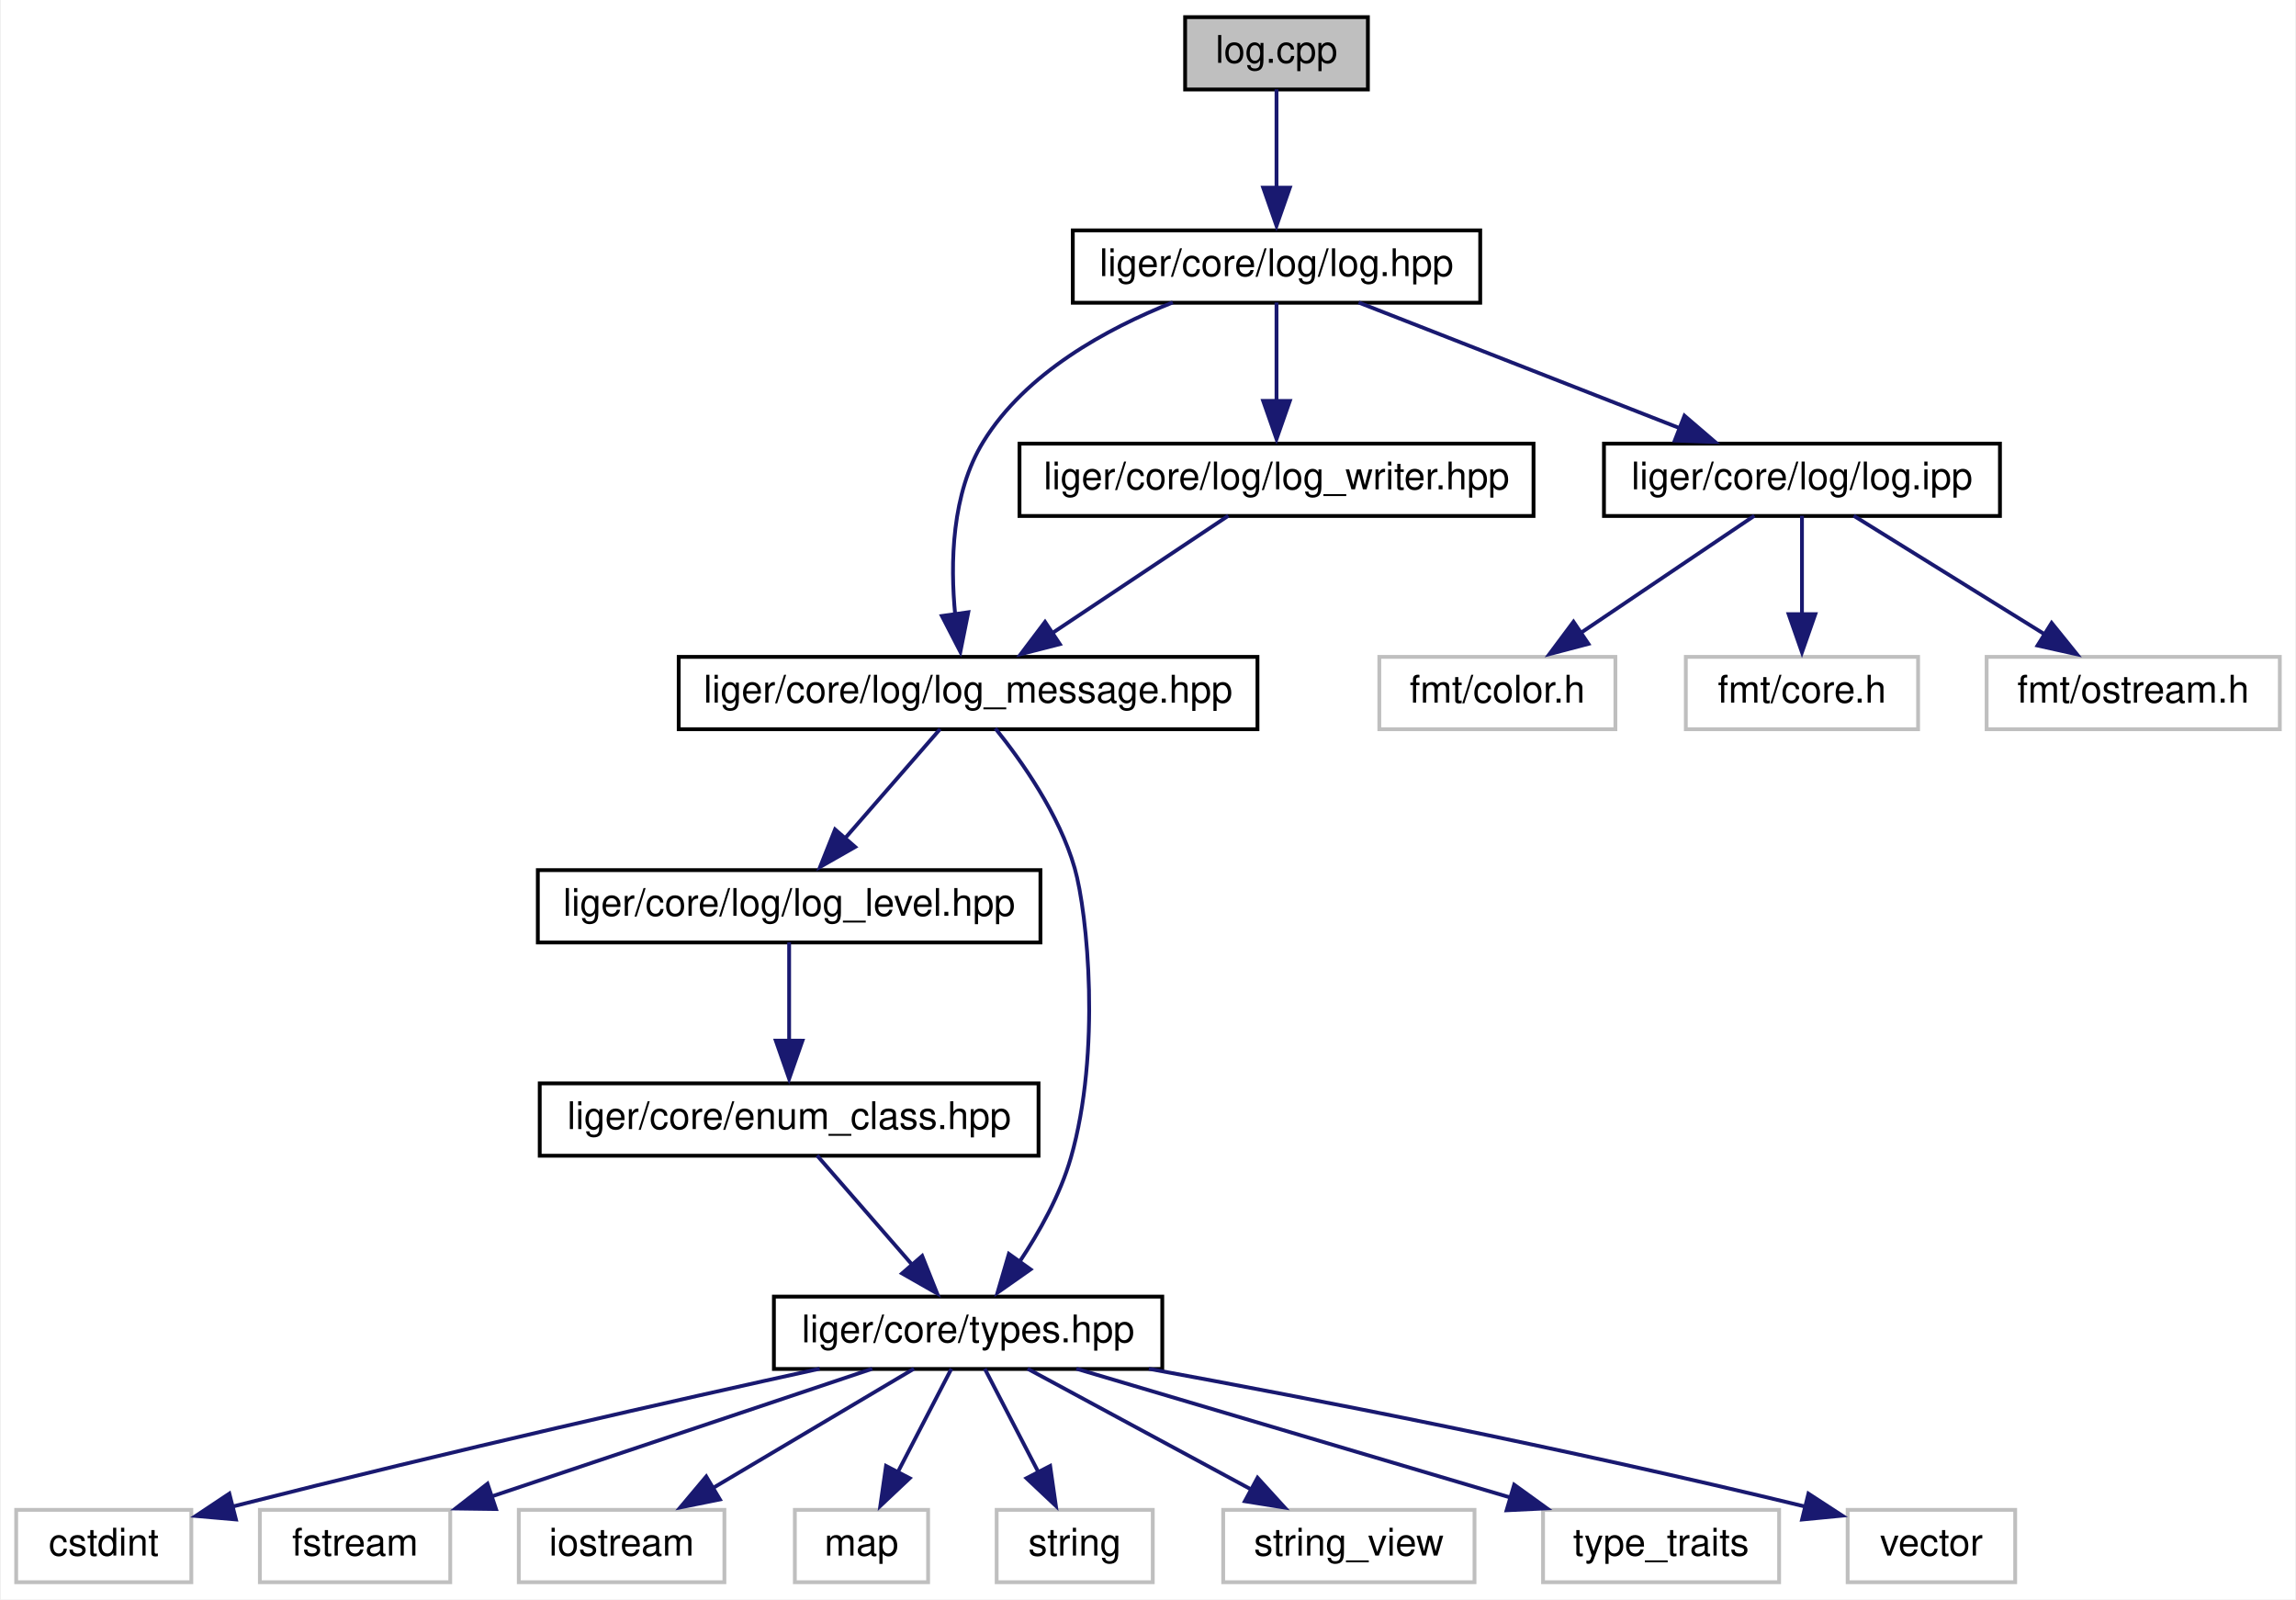
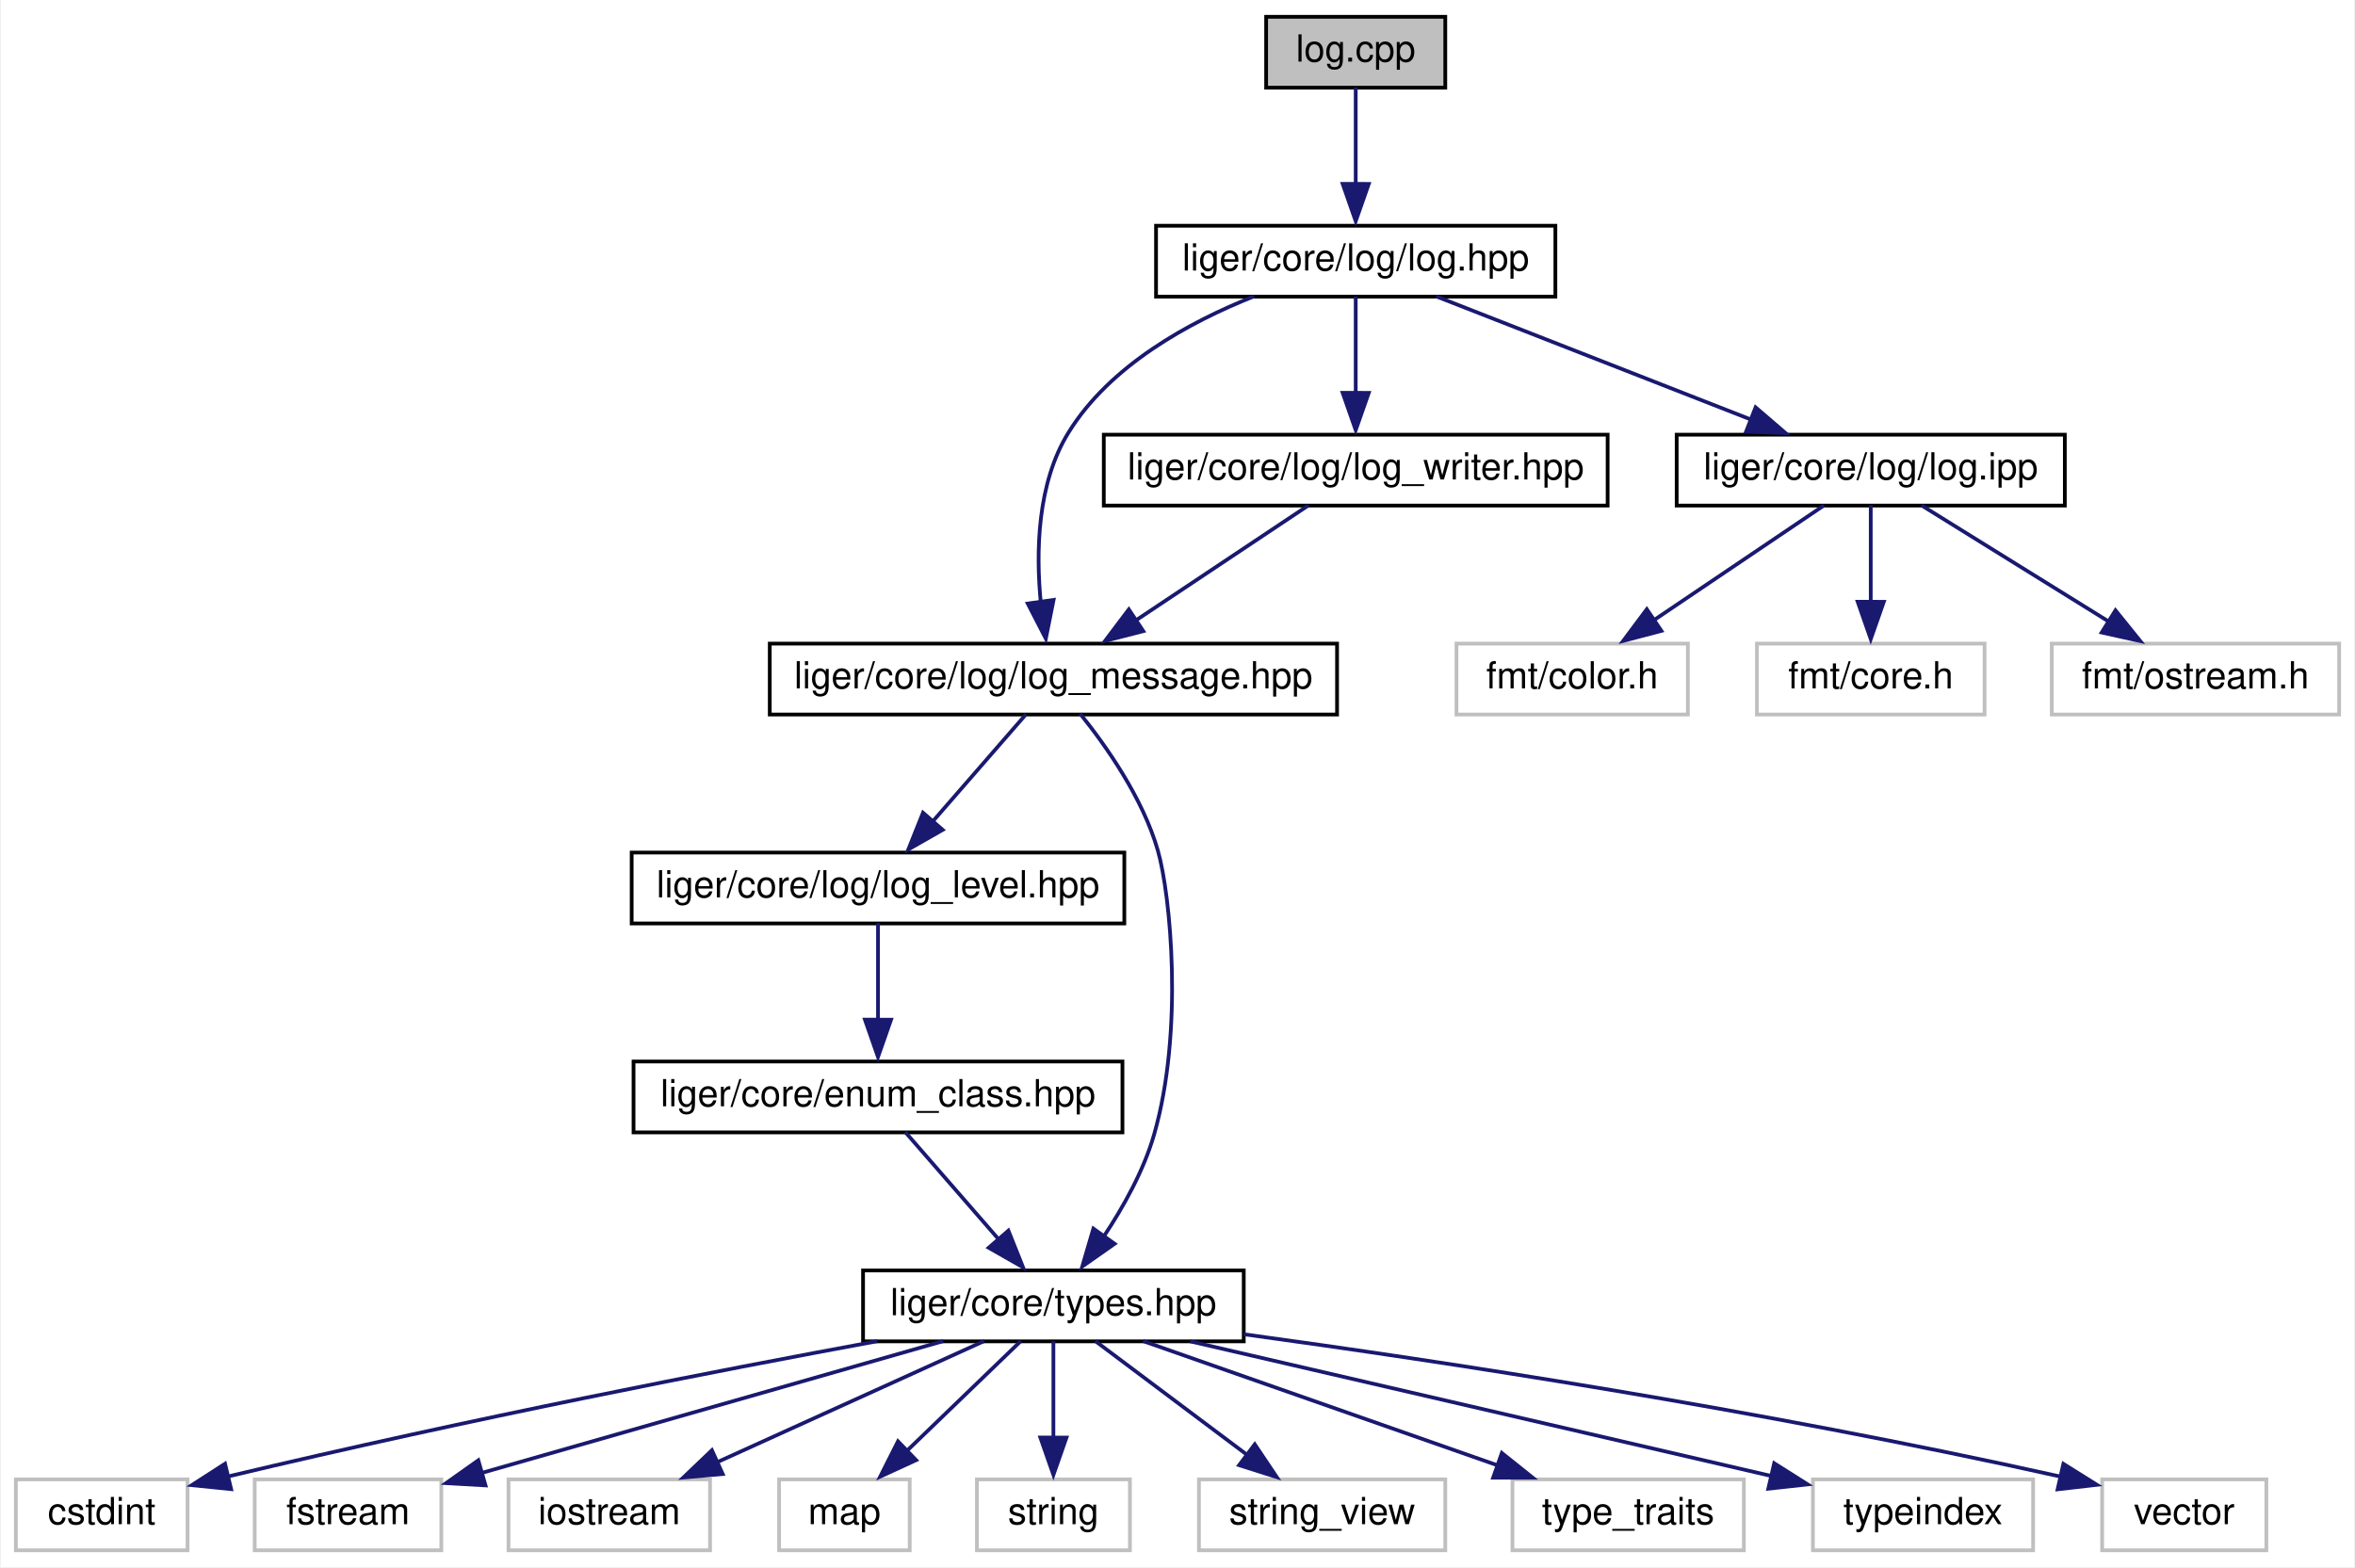
- <svg xmlns="http://www.w3.org/2000/svg" xmlns:xlink="http://www.w3.org/1999/xlink" width="603pt" height="420pt" viewBox="0.00 0.00 602.50 420.00">
+ <svg xmlns="http://www.w3.org/2000/svg" xmlns:xlink="http://www.w3.org/1999/xlink" width="631pt" height="420pt" viewBox="0.00 0.00 630.50 420.00">
  <g id="graph0" class="graph" transform="scale(1 1) rotate(0) translate(4 416)">
-     <polygon fill="white" stroke="none" points="-4,4 -4,-416 598.5,-416 598.5,4 -4,4" />
+     <polygon fill="white" stroke="none" points="-4,4 -4,-416 626.5,-416 626.5,4 -4,4" />
    <g id="node1" class="node">
      <g id="a_node1">
        <a xlink:title=" ">
-           <polygon fill="#bfbfbf" stroke="black" points="307,-392.5 307,-411.5 355,-411.5 355,-392.5 307,-392.5" />
-           <text text-anchor="middle" x="331" y="-399.5" font-family="Helvetica,sans-Serif" font-size="10.00">log.cpp</text>
+           <polygon fill="#bfbfbf" stroke="black" points="335,-392.5 335,-411.5 383,-411.5 383,-392.5 335,-392.5" />
+           <text text-anchor="middle" x="359" y="-399.5" font-family="Helvetica,sans-Serif" font-size="10.00">log.cpp</text>
        </a>
      </g>
    </g>
    <g id="node2" class="node">
      <g id="a_node2">
        <a xlink:href="log_8hpp.html" target="_top" xlink:title=" ">
-           <polygon fill="white" stroke="black" points="277.5,-336.5 277.5,-355.5 384.5,-355.5 384.5,-336.5 277.5,-336.5" />
-           <text text-anchor="middle" x="331" y="-343.5" font-family="Helvetica,sans-Serif" font-size="10.00">liger/core/log/log.hpp</text>
+           <polygon fill="white" stroke="black" points="305.5,-336.5 305.5,-355.5 412.5,-355.5 412.5,-336.5 305.5,-336.5" />
+           <text text-anchor="middle" x="359" y="-343.5" font-family="Helvetica,sans-Serif" font-size="10.00">liger/core/log/log.hpp</text>
        </a>
      </g>
    </g>
    <g id="edge1" class="edge">
-       <path fill="none" stroke="midnightblue" d="M331,-392.56C331,-385.63 331,-375.52 331,-366.59" />
-       <polygon fill="midnightblue" stroke="midnightblue" points="334.5,-366.71 331,-356.71 327.5,-366.72 334.5,-366.71" />
+       <path fill="none" stroke="midnightblue" d="M359,-392.56C359,-385.63 359,-375.52 359,-366.59" />
+       <polygon fill="midnightblue" stroke="midnightblue" points="362.5,-366.71 359,-356.71 355.5,-366.72 362.5,-366.71" />
    </g>
    <g id="node3" class="node">
      <g id="a_node3">
        <a xlink:href="log__message_8hpp.html" target="_top" xlink:title=" ">
-           <polygon fill="white" stroke="black" points="174,-224.5 174,-243.5 326,-243.5 326,-224.5 174,-224.5" />
-           <text text-anchor="middle" x="250" y="-231.5" font-family="Helvetica,sans-Serif" font-size="10.00">liger/core/log/log_message.hpp</text>
+           <polygon fill="white" stroke="black" points="202,-224.5 202,-243.5 354,-243.5 354,-224.5 202,-224.5" />
+           <text text-anchor="middle" x="278" y="-231.5" font-family="Helvetica,sans-Serif" font-size="10.00">liger/core/log/log_message.hpp</text>
        </a>
      </g>
    </g>
    <g id="edge2" class="edge">
-       <path fill="none" stroke="midnightblue" d="M303.76,-336.58C286.39,-329.68 265.12,-318.07 254,-300 245.65,-286.44 245.28,-268.12 246.63,-254.38" />
-       <polygon fill="midnightblue" stroke="midnightblue" points="250.05,-255.22 247.97,-244.83 243.12,-254.24 250.05,-255.22" />
-     </g>
-     <g id="node15" class="node">
-       <g id="a_node15">
-         <a xlink:href="log__writer_8hpp.html" target="_top" xlink:title=" ">
-           <polygon fill="white" stroke="black" points="263.5,-280.5 263.5,-299.5 398.5,-299.5 398.5,-280.5 263.5,-280.5" />
-           <text text-anchor="middle" x="331" y="-287.5" font-family="Helvetica,sans-Serif" font-size="10.00">liger/core/log/log_writer.hpp</text>
-         </a>
-       </g>
-     </g>
-     <g id="edge15" class="edge">
-       <path fill="none" stroke="midnightblue" d="M331,-336.56C331,-329.63 331,-319.52 331,-310.59" />
-       <polygon fill="midnightblue" stroke="midnightblue" points="334.5,-310.71 331,-300.71 327.5,-310.72 334.5,-310.71" />
+       <path fill="none" stroke="midnightblue" d="M331.76,-336.58C314.39,-329.68 293.12,-318.07 282,-300 273.65,-286.44 273.28,-268.12 274.63,-254.38" />
+       <polygon fill="midnightblue" stroke="midnightblue" points="278.05,-255.22 275.97,-244.83 271.12,-254.24 278.05,-255.22" />
    </g>
    <g id="node16" class="node">
      <g id="a_node16">
+         <a xlink:href="log__writer_8hpp.html" target="_top" xlink:title=" ">
+           <polygon fill="white" stroke="black" points="291.5,-280.5 291.5,-299.5 426.5,-299.5 426.5,-280.5 291.5,-280.5" />
+           <text text-anchor="middle" x="359" y="-287.5" font-family="Helvetica,sans-Serif" font-size="10.00">liger/core/log/log_writer.hpp</text>
+         </a>
+       </g>
+     </g>
+     <g id="edge16" class="edge">
+       <path fill="none" stroke="midnightblue" d="M359,-336.56C359,-329.63 359,-319.52 359,-310.59" />
+       <polygon fill="midnightblue" stroke="midnightblue" points="362.5,-310.71 359,-300.71 355.5,-310.72 362.5,-310.71" />
+     </g>
+     <g id="node17" class="node">
+       <g id="a_node17">
        <a xlink:href="log_8ipp.html" target="_top" xlink:title=" ">
-           <polygon fill="white" stroke="black" points="417,-280.5 417,-299.5 521,-299.5 521,-280.5 417,-280.5" />
-           <text text-anchor="middle" x="469" y="-287.5" font-family="Helvetica,sans-Serif" font-size="10.00">liger/core/log/log.ipp</text>
-         </a>
-       </g>
-     </g>
-     <g id="edge17" class="edge">
-       <path fill="none" stroke="midnightblue" d="M352.56,-336.56C375.25,-327.69 411.19,-313.62 437.15,-303.46" />
-       <polygon fill="midnightblue" stroke="midnightblue" points="438.14,-306.83 446.18,-299.93 435.59,-300.31 438.14,-306.83" />
+           <polygon fill="white" stroke="black" points="445,-280.5 445,-299.5 549,-299.5 549,-280.5 445,-280.5" />
+           <text text-anchor="middle" x="497" y="-287.5" font-family="Helvetica,sans-Serif" font-size="10.00">liger/core/log/log.ipp</text>
+         </a>
+       </g>
+     </g>
+     <g id="edge18" class="edge">
+       <path fill="none" stroke="midnightblue" d="M380.56,-336.56C403.25,-327.69 439.19,-313.62 465.15,-303.46" />
+       <polygon fill="midnightblue" stroke="midnightblue" points="466.14,-306.83 474.18,-299.93 463.59,-300.31 466.14,-306.83" />
    </g>
    <g id="node4" class="node">
      <g id="a_node4">
        <a xlink:href="log__level_8hpp.html" target="_top" xlink:title=" ">
-           <polygon fill="white" stroke="black" points="137,-168.5 137,-187.5 269,-187.5 269,-168.5 137,-168.5" />
-           <text text-anchor="middle" x="203" y="-175.5" font-family="Helvetica,sans-Serif" font-size="10.00">liger/core/log/log_level.hpp</text>
+           <polygon fill="white" stroke="black" points="165,-168.5 165,-187.5 297,-187.5 297,-168.5 165,-168.5" />
+           <text text-anchor="middle" x="231" y="-175.5" font-family="Helvetica,sans-Serif" font-size="10.00">liger/core/log/log_level.hpp</text>
        </a>
      </g>
    </g>
    <g id="edge3" class="edge">
-       <path fill="none" stroke="midnightblue" d="M242.66,-224.56C236,-216.91 225.98,-205.4 217.68,-195.86" />
-       <polygon fill="midnightblue" stroke="midnightblue" points="220.34,-193.59 211.13,-188.34 215.06,-198.18 220.34,-193.59" />
+       <path fill="none" stroke="midnightblue" d="M270.66,-224.56C264,-216.91 253.98,-205.4 245.68,-195.86" />
+       <polygon fill="midnightblue" stroke="midnightblue" points="248.34,-193.59 239.13,-188.34 243.06,-198.18 248.34,-193.59" />
    </g>
    <g id="node6" class="node">
      <g id="a_node6">
        <a xlink:href="types_8hpp.html" target="_top" xlink:title=" ">
-           <polygon fill="white" stroke="black" points="199,-56.5 199,-75.5 301,-75.5 301,-56.5 199,-56.5" />
-           <text text-anchor="middle" x="250" y="-63.5" font-family="Helvetica,sans-Serif" font-size="10.00">liger/core/types.hpp</text>
-         </a>
-       </g>
-     </g>
-     <g id="edge14" class="edge">
-       <path fill="none" stroke="midnightblue" d="M257.15,-224.73C264.03,-216.19 273.96,-202.16 278,-188 281.37,-176.19 284.96,-139.76 277,-112 274.21,-102.26 268.74,-92.48 263.46,-84.55" />
-       <polygon fill="midnightblue" stroke="midnightblue" points="266.4,-82.65 257.73,-76.56 260.71,-86.72 266.4,-82.65" />
+           <polygon fill="white" stroke="black" points="227,-56.5 227,-75.5 329,-75.5 329,-56.5 227,-56.5" />
+           <text text-anchor="middle" x="278" y="-63.5" font-family="Helvetica,sans-Serif" font-size="10.00">liger/core/types.hpp</text>
+         </a>
+       </g>
+     </g>
+     <g id="edge15" class="edge">
+       <path fill="none" stroke="midnightblue" d="M285.15,-224.73C292.03,-216.19 301.96,-202.16 306,-188 309.37,-176.19 312.96,-139.76 305,-112 302.21,-102.26 296.74,-92.48 291.46,-84.55" />
+       <polygon fill="midnightblue" stroke="midnightblue" points="294.4,-82.65 285.73,-76.56 288.71,-86.72 294.4,-82.65" />
    </g>
    <g id="node5" class="node">
      <g id="a_node5">
        <a xlink:href="enum__class_8hpp.html" target="_top" xlink:title=" ">
-           <polygon fill="white" stroke="black" points="137.5,-112.5 137.5,-131.5 268.5,-131.5 268.5,-112.5 137.5,-112.5" />
-           <text text-anchor="middle" x="203" y="-119.5" font-family="Helvetica,sans-Serif" font-size="10.00">liger/core/enum_class.hpp</text>
+           <polygon fill="white" stroke="black" points="165.5,-112.5 165.5,-131.5 296.5,-131.5 296.5,-112.5 165.5,-112.5" />
+           <text text-anchor="middle" x="231" y="-119.5" font-family="Helvetica,sans-Serif" font-size="10.00">liger/core/enum_class.hpp</text>
        </a>
      </g>
    </g>
    <g id="edge4" class="edge">
-       <path fill="none" stroke="midnightblue" d="M203,-168.56C203,-161.63 203,-151.52 203,-142.59" />
-       <polygon fill="midnightblue" stroke="midnightblue" points="206.5,-142.71 203,-132.71 199.5,-142.72 206.5,-142.71" />
+       <path fill="none" stroke="midnightblue" d="M231,-168.56C231,-161.63 231,-151.52 231,-142.59" />
+       <polygon fill="midnightblue" stroke="midnightblue" points="234.5,-142.71 231,-132.71 227.5,-142.72 234.5,-142.71" />
    </g>
    <g id="edge5" class="edge">
-       <path fill="none" stroke="midnightblue" d="M210.34,-112.56C217,-104.91 227.02,-93.4 235.32,-83.86" />
-       <polygon fill="midnightblue" stroke="midnightblue" points="237.94,-86.18 241.87,-76.34 232.66,-81.59 237.94,-86.18" />
+       <path fill="none" stroke="midnightblue" d="M238.34,-112.56C245,-104.91 255.02,-93.4 263.32,-83.86" />
+       <polygon fill="midnightblue" stroke="midnightblue" points="265.94,-86.18 269.87,-76.34 260.66,-81.59 265.94,-86.18" />
    </g>
    <g id="node7" class="node">
      <g id="a_node7">
        <a xlink:title=" ">
          <polygon fill="white" stroke="#bfbfbf" points="0,-0.5 0,-19.5 46,-19.5 46,-0.5 0,-0.5" />
          <text text-anchor="middle" x="23" y="-7.5" font-family="Helvetica,sans-Serif" font-size="10.00">cstdint</text>
        </a>
      </g>
    </g>
    <g id="edge6" class="edge">
-       <path fill="none" stroke="midnightblue" d="M211.02,-56.57C173.88,-48.42 116.12,-35.42 56.78,-20.36" />
-       <polygon fill="midnightblue" stroke="midnightblue" points="57.71,-16.98 47.16,-17.9 55.98,-23.77 57.71,-16.98" />
+       <path fill="none" stroke="midnightblue" d="M230.79,-56.54C187.88,-48.61 122.62,-35.96 56.68,-20.25" />
+       <polygon fill="midnightblue" stroke="midnightblue" points="57.68,-16.89 47.14,-17.96 56.05,-23.7 57.68,-16.89" />
    </g>
    <g id="node8" class="node">
      <g id="a_node8">
        <a xlink:title=" ">
          <polygon fill="white" stroke="#bfbfbf" points="64,-0.5 64,-19.5 114,-19.5 114,-0.5 64,-0.5" />
          <text text-anchor="middle" x="89" y="-7.5" font-family="Helvetica,sans-Serif" font-size="10.00">fstream</text>
        </a>
      </g>
    </g>
    <g id="edge7" class="edge">
-       <path fill="none" stroke="midnightblue" d="M224.84,-56.56C197.91,-47.53 154.94,-33.12 124.55,-22.92" />
-       <polygon fill="midnightblue" stroke="midnightblue" points="126.01,-19.72 115.41,-19.86 123.78,-26.36 126.01,-19.72" />
+       <path fill="none" stroke="midnightblue" d="M248.47,-56.56C215.02,-47.01 160.54,-31.44 124.73,-21.21" />
+       <polygon fill="midnightblue" stroke="midnightblue" points="125.84,-17.89 115.26,-18.5 123.91,-24.62 125.84,-17.89" />
    </g>
    <g id="node9" class="node">
      <g id="a_node9">
        <a xlink:title=" ">
          <polygon fill="white" stroke="#bfbfbf" points="132,-0.5 132,-19.5 186,-19.5 186,-0.5 132,-0.5" />
          <text text-anchor="middle" x="159" y="-7.5" font-family="Helvetica,sans-Serif" font-size="10.00">iostream</text>
        </a>
      </g>
    </g>
    <g id="edge8" class="edge">
-       <path fill="none" stroke="midnightblue" d="M235.78,-56.56C221.62,-48.16 199.63,-35.11 182.81,-25.13" />
-       <polygon fill="midnightblue" stroke="midnightblue" points="184.81,-22.24 174.42,-20.15 181.23,-28.26 184.81,-22.24" />
+       <path fill="none" stroke="midnightblue" d="M259.41,-56.56C240.19,-47.84 209.95,-34.12 187.68,-24.01" />
+       <polygon fill="midnightblue" stroke="midnightblue" points="189.39,-20.95 178.84,-20 186.5,-27.32 189.39,-20.95" />
    </g>
    <g id="node10" class="node">
      <g id="a_node10">
        <a xlink:title=" ">
          <polygon fill="white" stroke="#bfbfbf" points="204.5,-0.5 204.5,-19.5 239.5,-19.5 239.5,-0.5 204.5,-0.5" />
          <text text-anchor="middle" x="222" y="-7.5" font-family="Helvetica,sans-Serif" font-size="10.00">map</text>
        </a>
      </g>
    </g>
    <g id="edge9" class="edge">
-       <path fill="none" stroke="midnightblue" d="M245.62,-56.56C241.86,-49.31 236.31,-38.59 231.52,-29.37" />
-       <polygon fill="midnightblue" stroke="midnightblue" points="234.66,-27.81 226.95,-20.55 228.45,-31.03 234.66,-27.81" />
+       <path fill="none" stroke="midnightblue" d="M269.25,-56.56C261.07,-48.67 248.63,-36.68 238.57,-26.98" />
+       <polygon fill="midnightblue" stroke="midnightblue" points="241.22,-24.67 231.59,-20.25 236.36,-29.71 241.22,-24.67" />
    </g>
    <g id="node11" class="node">
      <g id="a_node11">
        <a xlink:title=" ">
          <polygon fill="white" stroke="#bfbfbf" points="257.5,-0.5 257.5,-19.5 298.5,-19.5 298.5,-0.5 257.5,-0.5" />
          <text text-anchor="middle" x="278" y="-7.5" font-family="Helvetica,sans-Serif" font-size="10.00">string</text>
        </a>
      </g>
    </g>
    <g id="edge10" class="edge">
-       <path fill="none" stroke="midnightblue" d="M254.38,-56.56C258.14,-49.31 263.69,-38.59 268.48,-29.37" />
-       <polygon fill="midnightblue" stroke="midnightblue" points="271.55,-31.03 273.05,-20.55 265.34,-27.81 271.55,-31.03" />
+       <path fill="none" stroke="midnightblue" d="M278,-56.56C278,-49.63 278,-39.52 278,-30.59" />
+       <polygon fill="midnightblue" stroke="midnightblue" points="281.5,-30.71 278,-20.71 274.5,-30.72 281.5,-30.71" />
    </g>
    <g id="node12" class="node">
      <g id="a_node12">
        <a xlink:title=" ">
          <polygon fill="white" stroke="#bfbfbf" points="317,-0.5 317,-19.5 383,-19.5 383,-0.5 317,-0.5" />
          <text text-anchor="middle" x="350" y="-7.5" font-family="Helvetica,sans-Serif" font-size="10.00">string_view</text>
        </a>
      </g>
    </g>
    <g id="edge11" class="edge">
-       <path fill="none" stroke="midnightblue" d="M265.62,-56.56C281.33,-48.08 305.8,-34.87 324.36,-24.85" />
-       <polygon fill="midnightblue" stroke="midnightblue" points="326.02,-27.93 333.15,-20.1 322.69,-21.77 326.02,-27.93" />
+       <path fill="none" stroke="midnightblue" d="M289.25,-56.56C300.09,-48.43 316.74,-35.95 329.87,-26.1" />
+       <polygon fill="midnightblue" stroke="midnightblue" points="331.95,-28.91 337.85,-20.11 327.75,-23.31 331.95,-28.91" />
    </g>
    <g id="node13" class="node">
      <g id="a_node13">
        <a xlink:title=" ">
          <polygon fill="white" stroke="#bfbfbf" points="401,-0.5 401,-19.5 463,-19.5 463,-0.5 401,-0.5" />
          <text text-anchor="middle" x="432" y="-7.5" font-family="Helvetica,sans-Serif" font-size="10.00">type_traits</text>
        </a>
      </g>
    </g>
    <g id="edge12" class="edge">
-       <path fill="none" stroke="midnightblue" d="M278.44,-56.56C309.2,-47.44 358.45,-32.82 392.86,-22.61" />
-       <polygon fill="midnightblue" stroke="midnightblue" points="393.42,-26.1 402.01,-19.9 391.43,-19.39 393.42,-26.1" />
+       <path fill="none" stroke="midnightblue" d="M302.06,-56.56C327.64,-47.59 368.33,-33.33 397.35,-23.15" />
+       <polygon fill="midnightblue" stroke="midnightblue" points="398.15,-26.58 406.42,-19.97 395.83,-19.97 398.15,-26.58" />
    </g>
    <g id="node14" class="node">
      <g id="a_node14">
        <a xlink:title=" ">
-           <polygon fill="white" stroke="#bfbfbf" points="481,-0.5 481,-19.5 525,-19.5 525,-0.5 481,-0.5" />
-           <text text-anchor="middle" x="503" y="-7.5" font-family="Helvetica,sans-Serif" font-size="10.00">vector</text>
+           <polygon fill="white" stroke="#bfbfbf" points="481.5,-0.5 481.5,-19.5 540.5,-19.5 540.5,-0.5 481.5,-0.5" />
+           <text text-anchor="middle" x="511" y="-7.5" font-family="Helvetica,sans-Serif" font-size="10.00">typeindex</text>
        </a>
      </g>
    </g>
    <g id="edge13" class="edge">
-       <path fill="none" stroke="midnightblue" d="M297.46,-56.55C340.2,-48.69 404.96,-36.12 470.16,-20.29" />
-       <polygon fill="midnightblue" stroke="midnightblue" points="470.7,-23.76 479.58,-17.98 469.03,-16.96 470.7,-23.76" />
-     </g>
-     <g id="edge16" class="edge">
-       <path fill="none" stroke="midnightblue" d="M318.34,-280.56C305.98,-272.32 286.91,-259.6 272.05,-249.7" />
-       <polygon fill="midnightblue" stroke="midnightblue" points="274.09,-246.85 263.83,-244.22 270.21,-252.68 274.09,-246.85" />
-     </g>
-     <g id="node17" class="node">
-       <g id="a_node17">
-         <a xlink:title=" ">
-           <polygon fill="white" stroke="#bfbfbf" points="358,-224.5 358,-243.5 420,-243.5 420,-224.5 358,-224.5" />
-           <text text-anchor="middle" x="389" y="-231.5" font-family="Helvetica,sans-Serif" font-size="10.00">fmt/color.h</text>
-         </a>
-       </g>
-     </g>
-     <g id="edge18" class="edge">
-       <path fill="none" stroke="midnightblue" d="M456.5,-280.56C444.29,-272.32 425.45,-259.6 410.77,-249.7" />
-       <polygon fill="midnightblue" stroke="midnightblue" points="412.91,-246.92 402.67,-244.23 409,-252.72 412.91,-246.92" />
+       <path fill="none" stroke="midnightblue" d="M314.66,-56.5C357.01,-46.69 426.49,-30.59 470.43,-20.4" />
+       <polygon fill="midnightblue" stroke="midnightblue" points="471.13,-23.83 480.09,-18.16 469.55,-17.01 471.13,-23.83" />
+     </g>
+     <g id="node15" class="node">
+       <g id="a_node15">
+         <a xlink:title=" ">
+           <polygon fill="white" stroke="#bfbfbf" points="559,-0.5 559,-19.5 603,-19.5 603,-0.5 559,-0.5" />
+           <text text-anchor="middle" x="581" y="-7.5" font-family="Helvetica,sans-Serif" font-size="10.00">vector</text>
+         </a>
+       </g>
+     </g>
+     <g id="edge14" class="edge">
+       <path fill="none" stroke="midnightblue" d="M328.98,-58.41C381.54,-51.2 466.03,-38.48 548.04,-20.21" />
+       <polygon fill="midnightblue" stroke="midnightblue" points="548.61,-23.67 557.59,-18.05 547.07,-16.84 548.61,-23.67" />
+     </g>
+     <g id="edge17" class="edge">
+       <path fill="none" stroke="midnightblue" d="M346.34,-280.56C333.98,-272.32 314.91,-259.6 300.05,-249.7" />
+       <polygon fill="midnightblue" stroke="midnightblue" points="302.09,-246.85 291.83,-244.22 298.21,-252.68 302.09,-246.85" />
    </g>
    <g id="node18" class="node">
      <g id="a_node18">
        <a xlink:title=" ">
-           <polygon fill="white" stroke="#bfbfbf" points="438.5,-224.5 438.5,-243.5 499.5,-243.5 499.5,-224.5 438.5,-224.5" />
-           <text text-anchor="middle" x="469" y="-231.5" font-family="Helvetica,sans-Serif" font-size="10.00">fmt/core.h</text>
+           <polygon fill="white" stroke="#bfbfbf" points="386,-224.5 386,-243.5 448,-243.5 448,-224.5 386,-224.5" />
+           <text text-anchor="middle" x="417" y="-231.5" font-family="Helvetica,sans-Serif" font-size="10.00">fmt/color.h</text>
        </a>
      </g>
    </g>
    <g id="edge19" class="edge">
-       <path fill="none" stroke="midnightblue" d="M469,-280.56C469,-273.63 469,-263.52 469,-254.59" />
-       <polygon fill="midnightblue" stroke="midnightblue" points="472.5,-254.71 469,-244.71 465.5,-254.72 472.5,-254.71" />
+       <path fill="none" stroke="midnightblue" d="M484.5,-280.56C472.29,-272.32 453.45,-259.6 438.77,-249.7" />
+       <polygon fill="midnightblue" stroke="midnightblue" points="440.91,-246.92 430.67,-244.23 437,-252.72 440.91,-246.92" />
    </g>
    <g id="node19" class="node">
      <g id="a_node19">
        <a xlink:title=" ">
-           <polygon fill="white" stroke="#bfbfbf" points="517.5,-224.5 517.5,-243.5 594.5,-243.5 594.5,-224.5 517.5,-224.5" />
-           <text text-anchor="middle" x="556" y="-231.5" font-family="Helvetica,sans-Serif" font-size="10.00">fmt/ostream.h</text>
+           <polygon fill="white" stroke="#bfbfbf" points="466.5,-224.5 466.5,-243.5 527.5,-243.5 527.5,-224.5 466.5,-224.5" />
+           <text text-anchor="middle" x="497" y="-231.5" font-family="Helvetica,sans-Serif" font-size="10.00">fmt/core.h</text>
        </a>
      </g>
    </g>
    <g id="edge20" class="edge">
-       <path fill="none" stroke="midnightblue" d="M482.59,-280.56C496,-272.24 516.76,-259.36 532.78,-249.41" />
-       <polygon fill="midnightblue" stroke="midnightblue" points="534.57,-252.42 541.22,-244.18 530.87,-246.48 534.57,-252.42" />
+       <path fill="none" stroke="midnightblue" d="M497,-280.56C497,-273.63 497,-263.52 497,-254.59" />
+       <polygon fill="midnightblue" stroke="midnightblue" points="500.5,-254.71 497,-244.71 493.5,-254.72 500.5,-254.71" />
+     </g>
+     <g id="node20" class="node">
+       <g id="a_node20">
+         <a xlink:title=" ">
+           <polygon fill="white" stroke="#bfbfbf" points="545.5,-224.5 545.5,-243.5 622.5,-243.5 622.5,-224.5 545.5,-224.5" />
+           <text text-anchor="middle" x="584" y="-231.5" font-family="Helvetica,sans-Serif" font-size="10.00">fmt/ostream.h</text>
+         </a>
+       </g>
+     </g>
+     <g id="edge21" class="edge">
+       <path fill="none" stroke="midnightblue" d="M510.59,-280.56C524,-272.24 544.76,-259.36 560.78,-249.41" />
+       <polygon fill="midnightblue" stroke="midnightblue" points="562.57,-252.42 569.22,-244.18 558.87,-246.48 562.57,-252.42" />
    </g>
  </g>
</svg>
